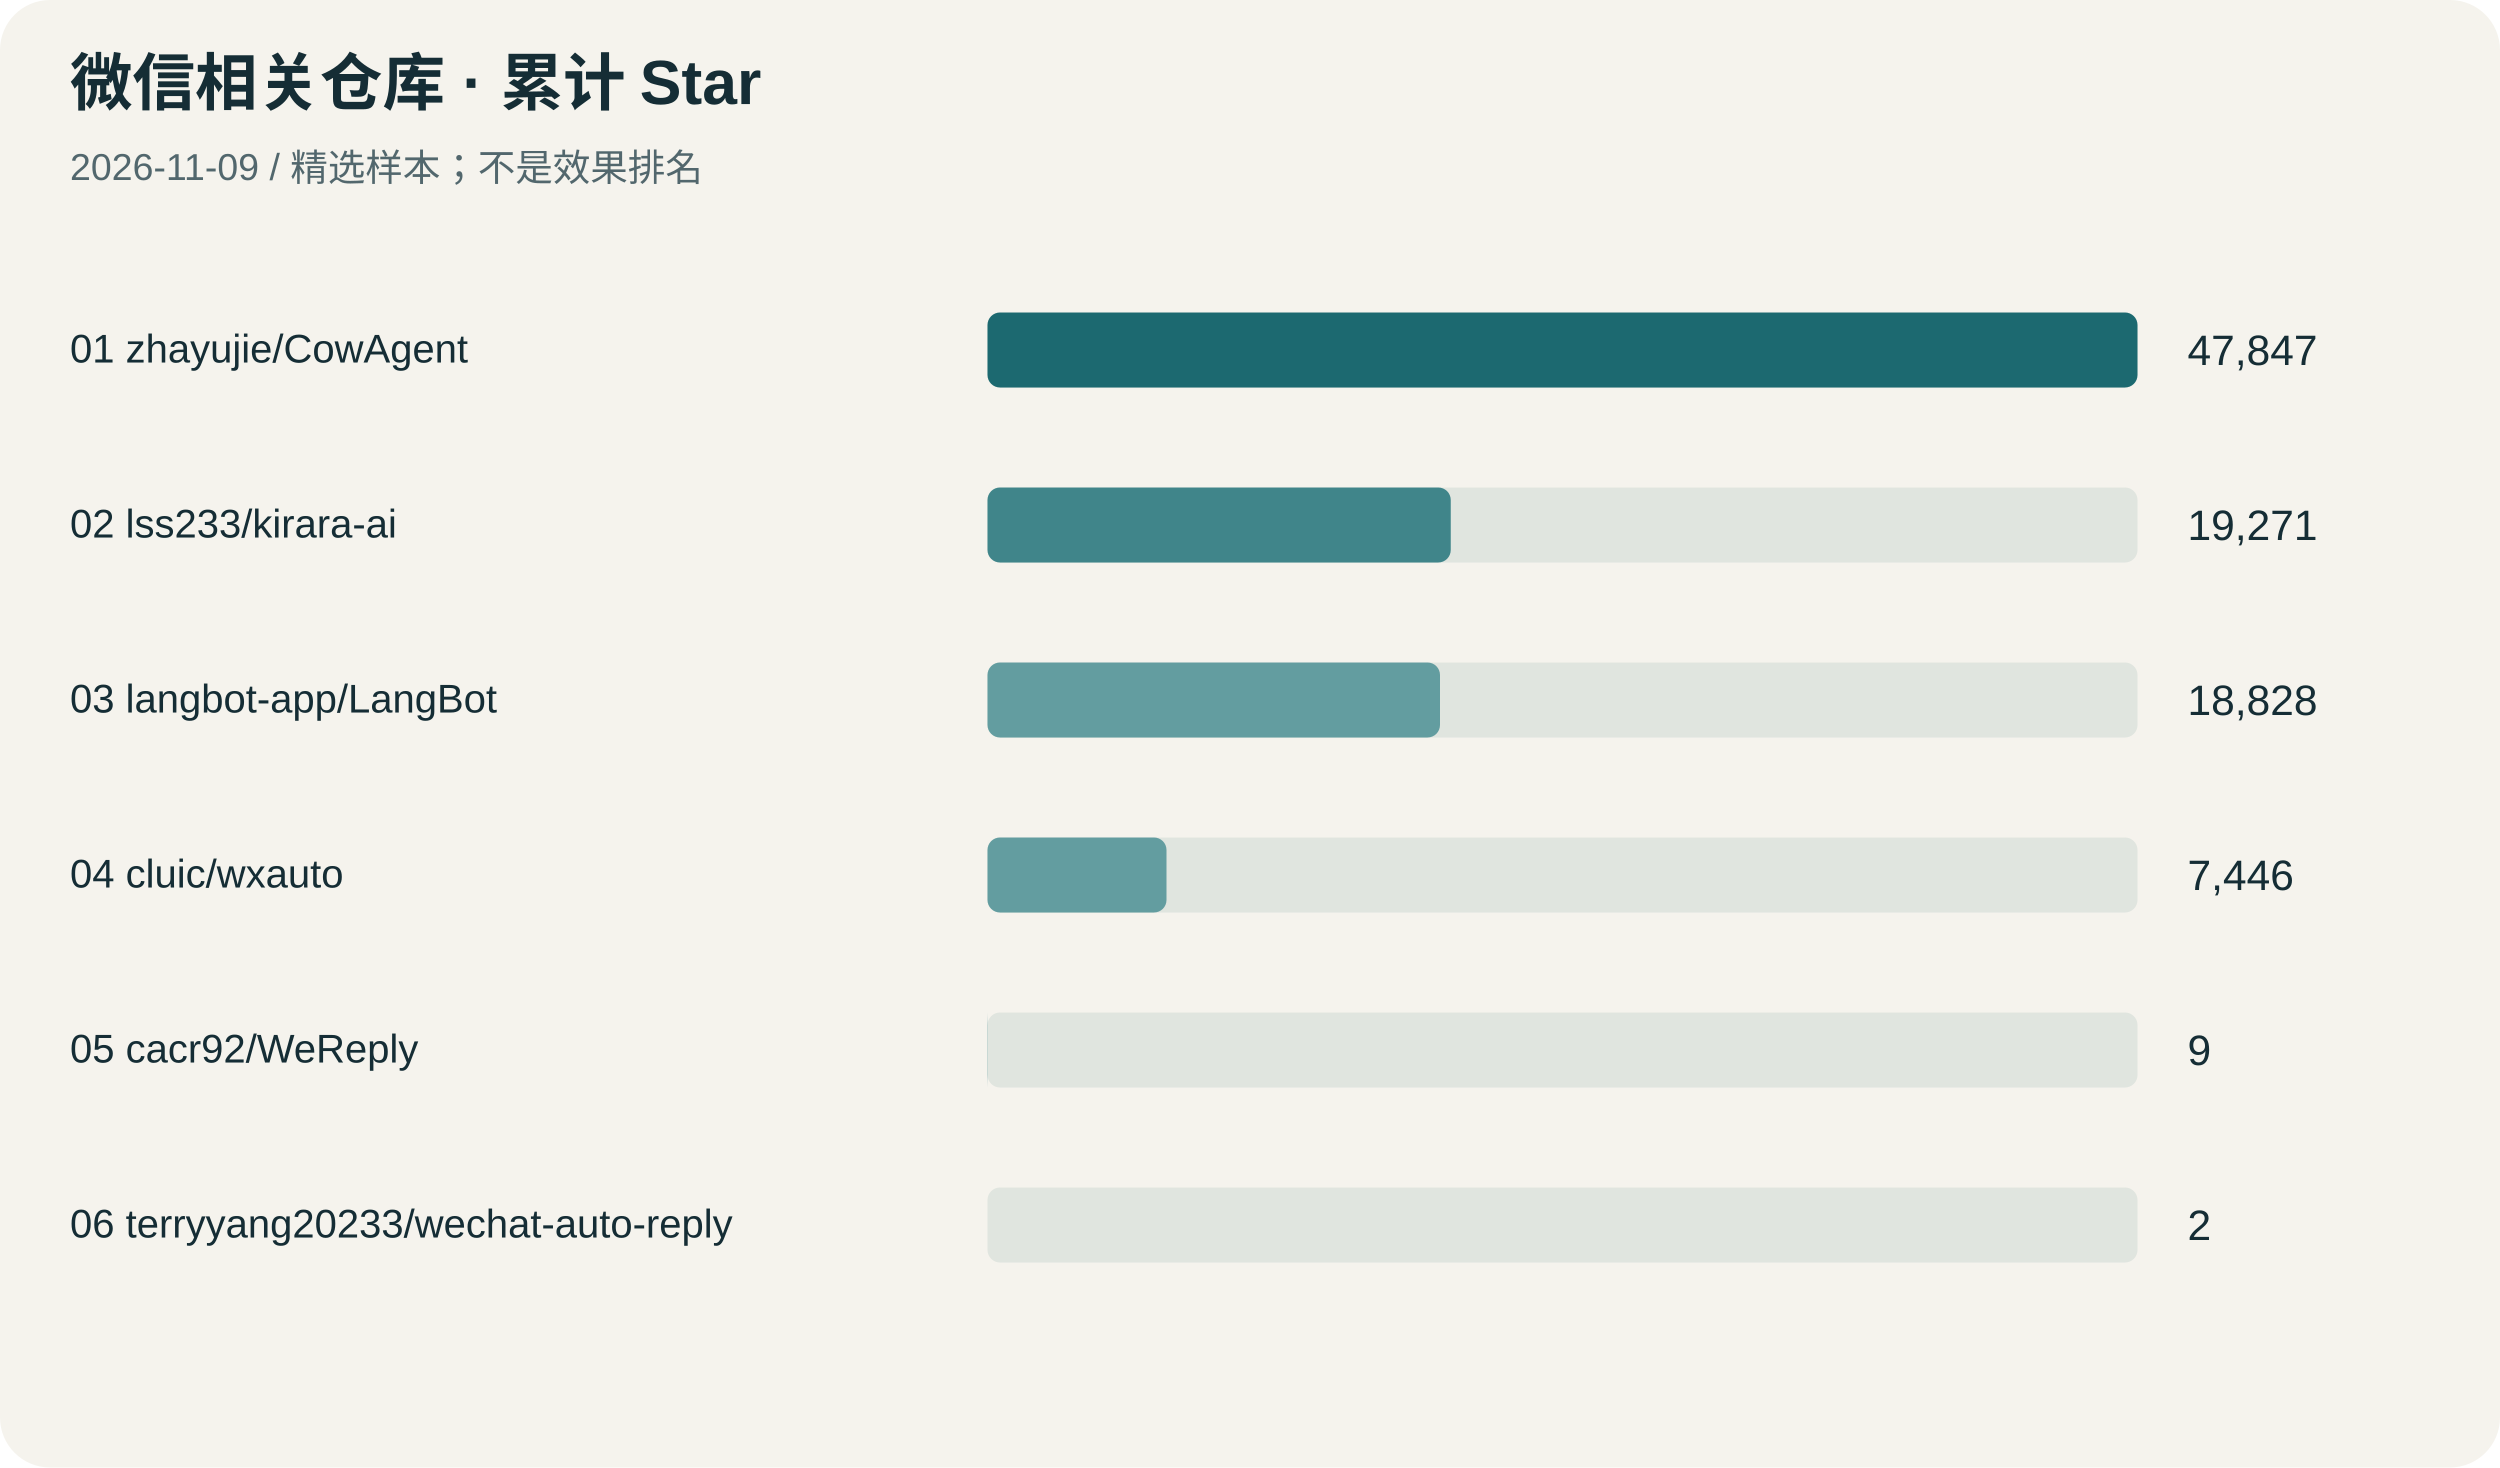
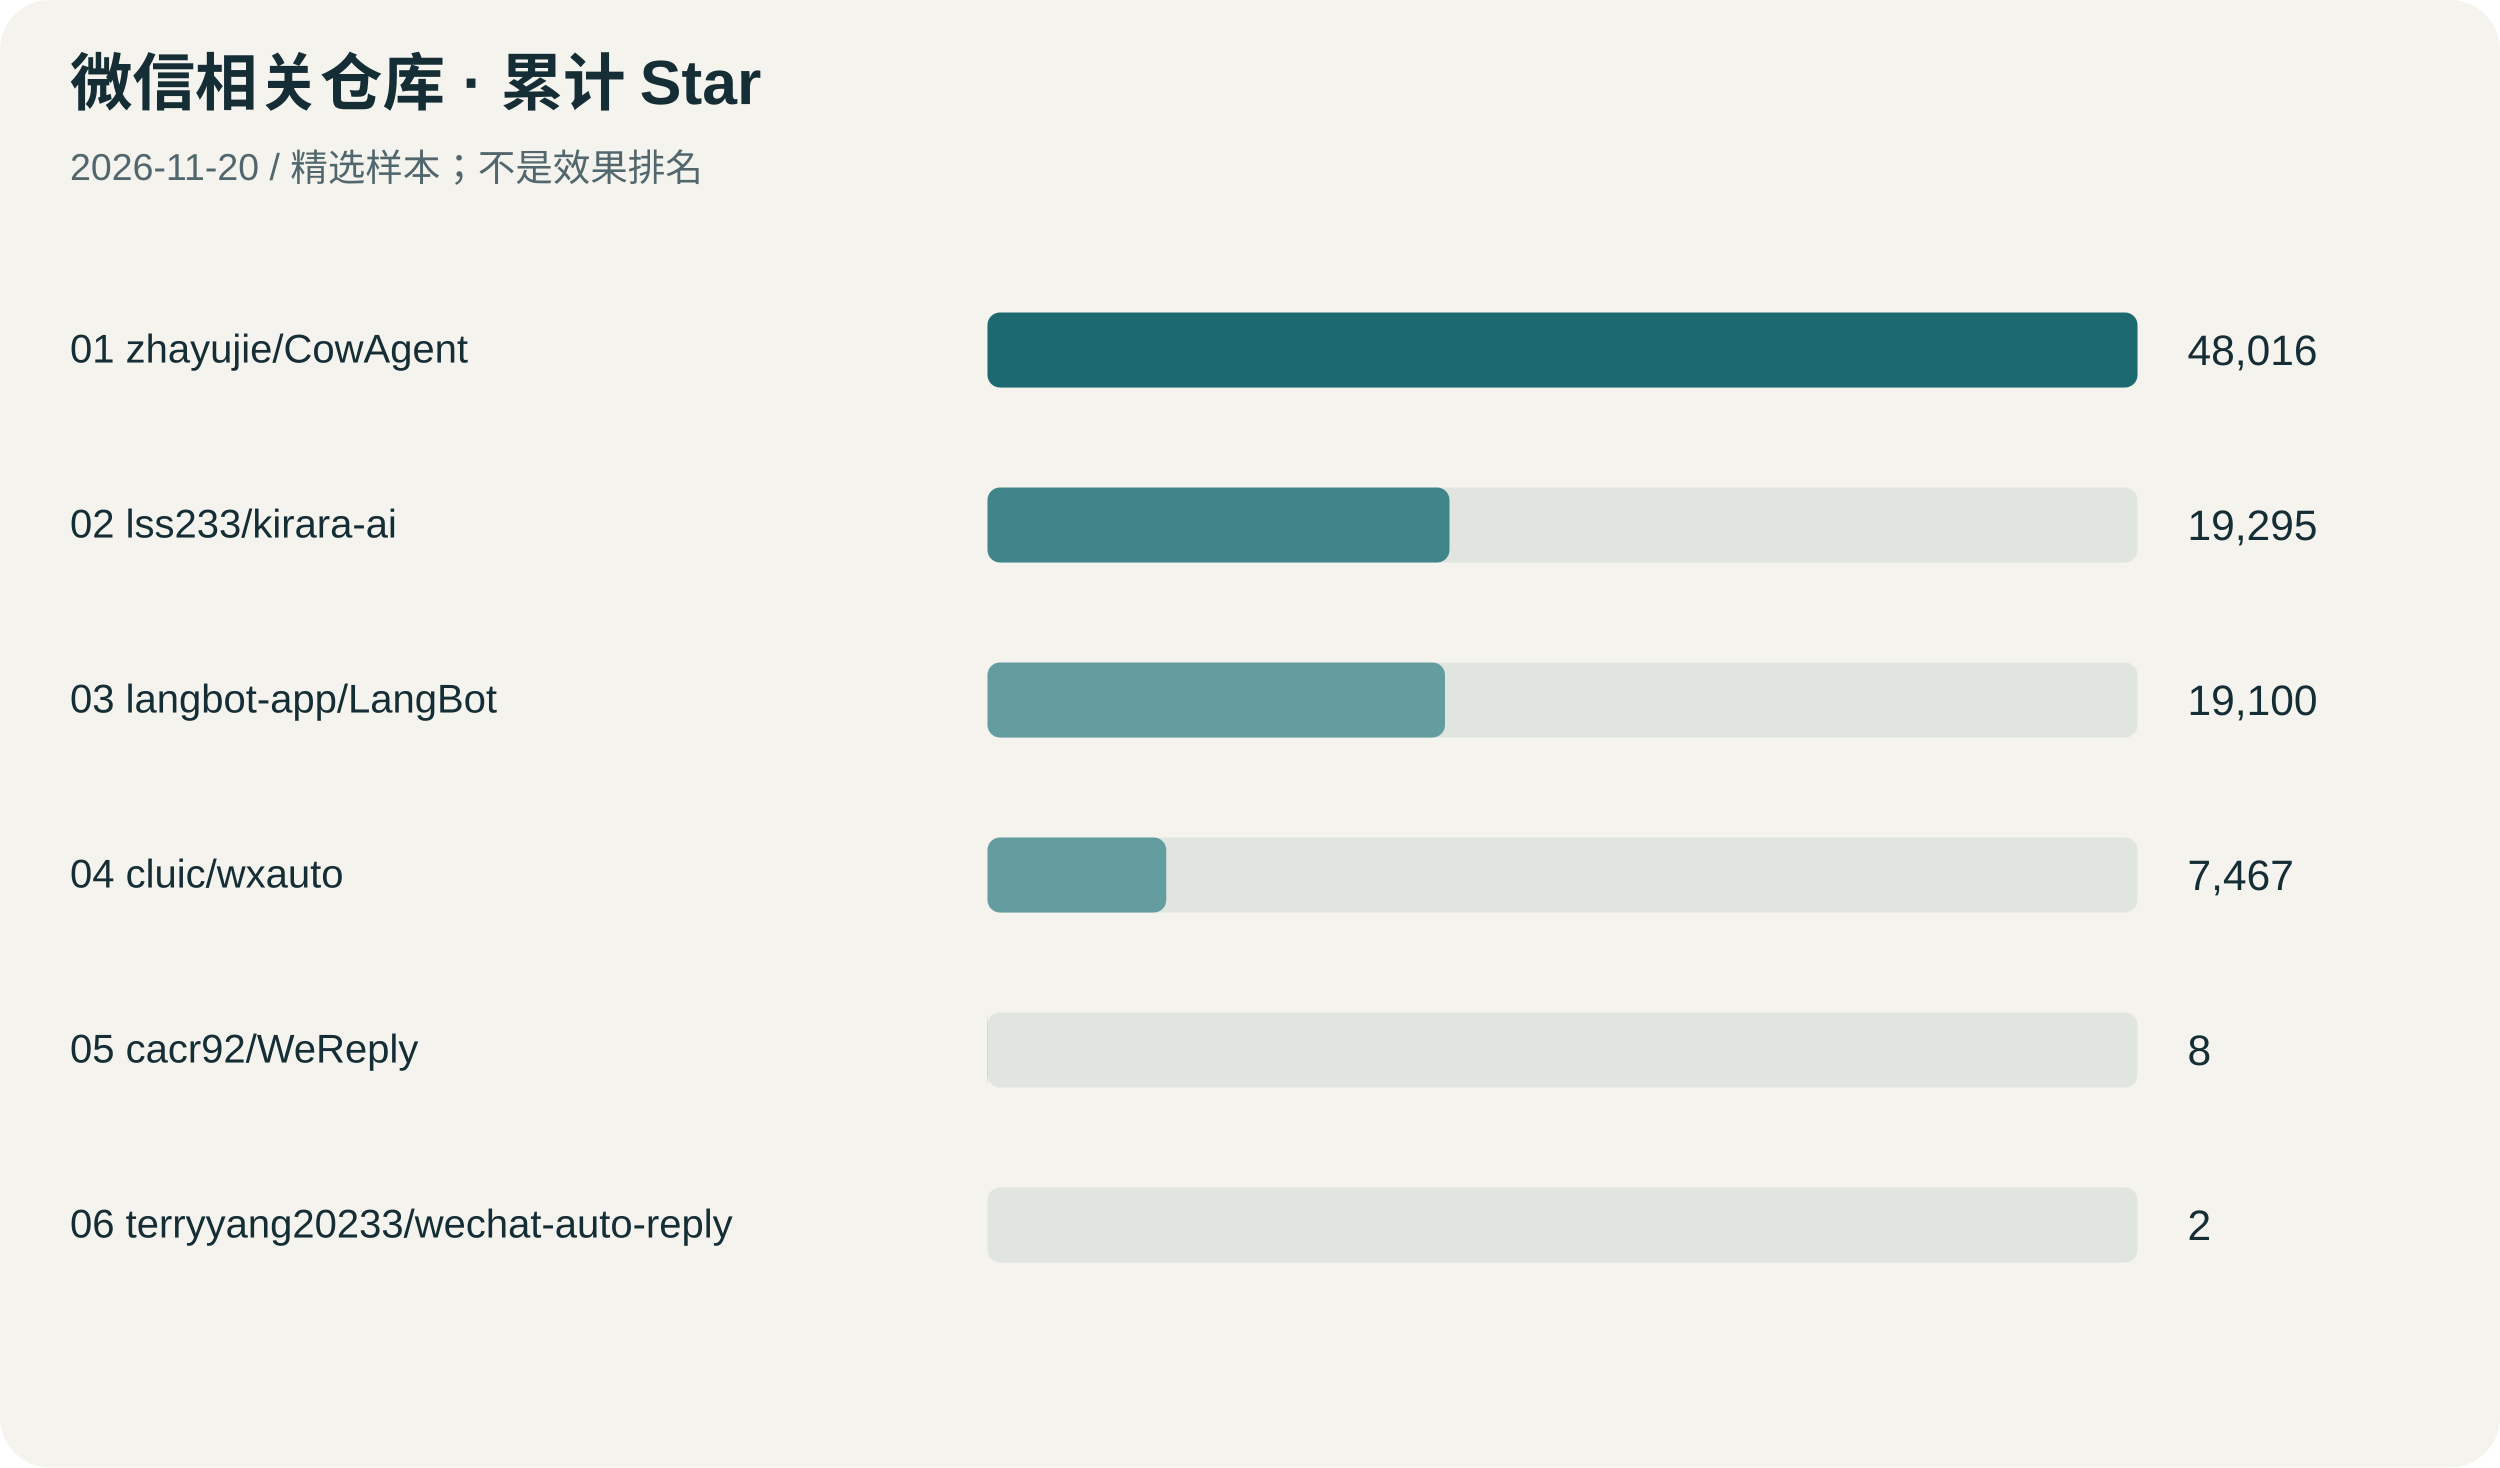
<svg xmlns="http://www.w3.org/2000/svg" viewBox="0 0 1000 587" role="img" aria-labelledby="title desc">
  <rect width="100%" height="100%" rx="20" fill="#f5f3ed" />
  <g font-family="Segoe UI,Microsoft YaHei,Arial,sans-serif" fill="#152d35">
    <text x="28" y="42" font-size="25" font-weight="700">微信相关仓库 · 累计 Star</text>
-     <text x="28" y="72" font-size="15" fill="#52676d">2026-11-09 / 精选样本；不是效果排名</text>
+     <text x="28" y="72" font-size="15" fill="#52676d">2026-11-20 / 精选样本；不是效果排名</text>
    <text x="28" y="145" font-size="16">01  zhayujie/CowAgent</text>
    <rect x="395" y="125" width="460" height="30" rx="5" fill="#e0e5df" />
    <rect x="395" y="125" width="460.0" height="30" rx="5" fill="#1c6970" />
-     <text x="875" y="146" font-size="17">47,847</text>
+     <text x="875" y="146" font-size="17">48,016</text>
    <text x="28" y="215" font-size="16">02  lss233/kirara-ai</text>
    <rect x="395" y="195" width="460" height="30" rx="5" fill="#e0e5df" />
-     <rect x="395" y="195" width="185.3" height="30" rx="5" fill="#40858a" />
-     <text x="875" y="216" font-size="17">19,271</text>
+     <rect x="395" y="195" width="184.8" height="30" rx="5" fill="#40858a" />
+     <text x="875" y="216" font-size="17">19,295</text>
    <text x="28" y="285" font-size="16">03  langbot-app/LangBot</text>
    <rect x="395" y="265" width="460" height="30" rx="5" fill="#e0e5df" />
-     <rect x="395" y="265" width="181.0" height="30" rx="5" fill="#639da0" />
-     <text x="875" y="286" font-size="17">18,828</text>
+     <rect x="395" y="265" width="183.0" height="30" rx="5" fill="#639da0" />
+     <text x="875" y="286" font-size="17">19,100</text>
    <text x="28" y="355" font-size="16">04  cluic/wxauto</text>
    <rect x="395" y="335" width="460" height="30" rx="5" fill="#e0e5df" />
-     <rect x="395" y="335" width="71.6" height="30" rx="5" fill="#639da0" />
-     <text x="875" y="356" font-size="17">7,446</text>
+     <rect x="395" y="335" width="71.5" height="30" rx="5" fill="#639da0" />
+     <text x="875" y="356" font-size="17">7,467</text>
    <text x="28" y="425" font-size="16">05  cacr92/WeReply</text>
    <rect x="395" y="405" width="460" height="30" rx="5" fill="#e0e5df" />
    <rect x="395" y="405" width="0.1" height="30" rx="5" fill="#639da0" />
-     <text x="875" y="426" font-size="17">9</text>
+     <text x="875" y="426" font-size="17">8</text>
    <text x="28" y="495" font-size="16">06  terryyang20233/wechat-auto-reply</text>
    <rect x="395" y="475" width="460" height="30" rx="5" fill="#e0e5df" />
    <rect x="395" y="475" width="0.0" height="30" rx="5" fill="#639da0" />
    <text x="875" y="496" font-size="17">2</text>
  </g>
</svg>
